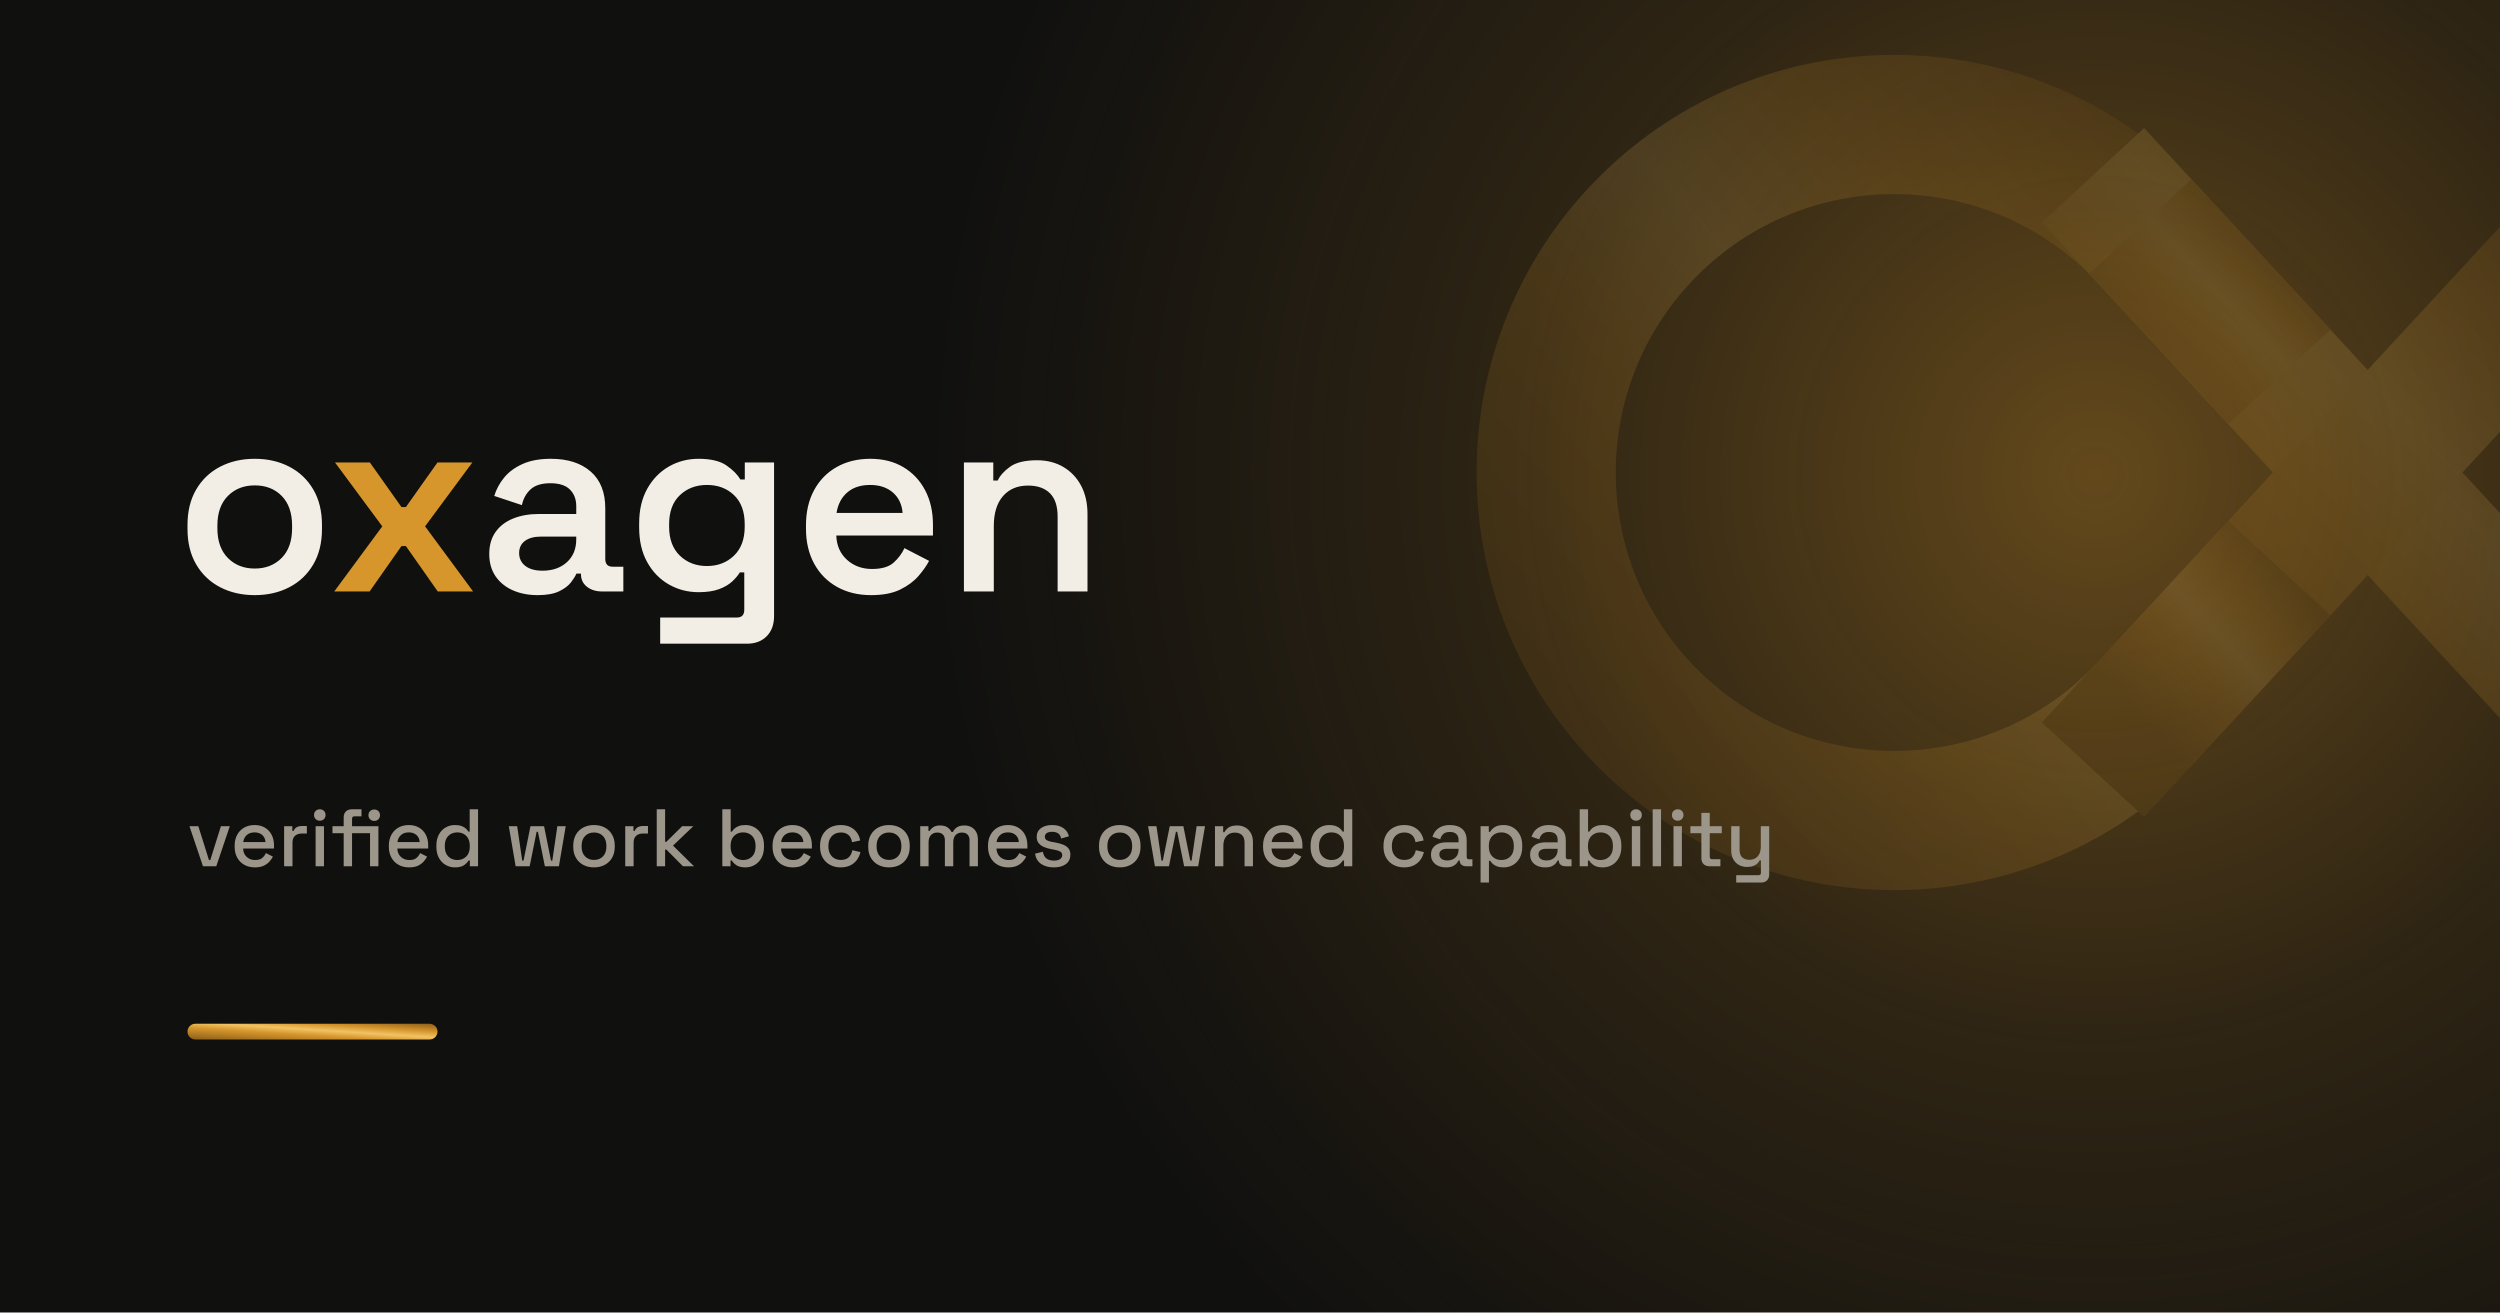
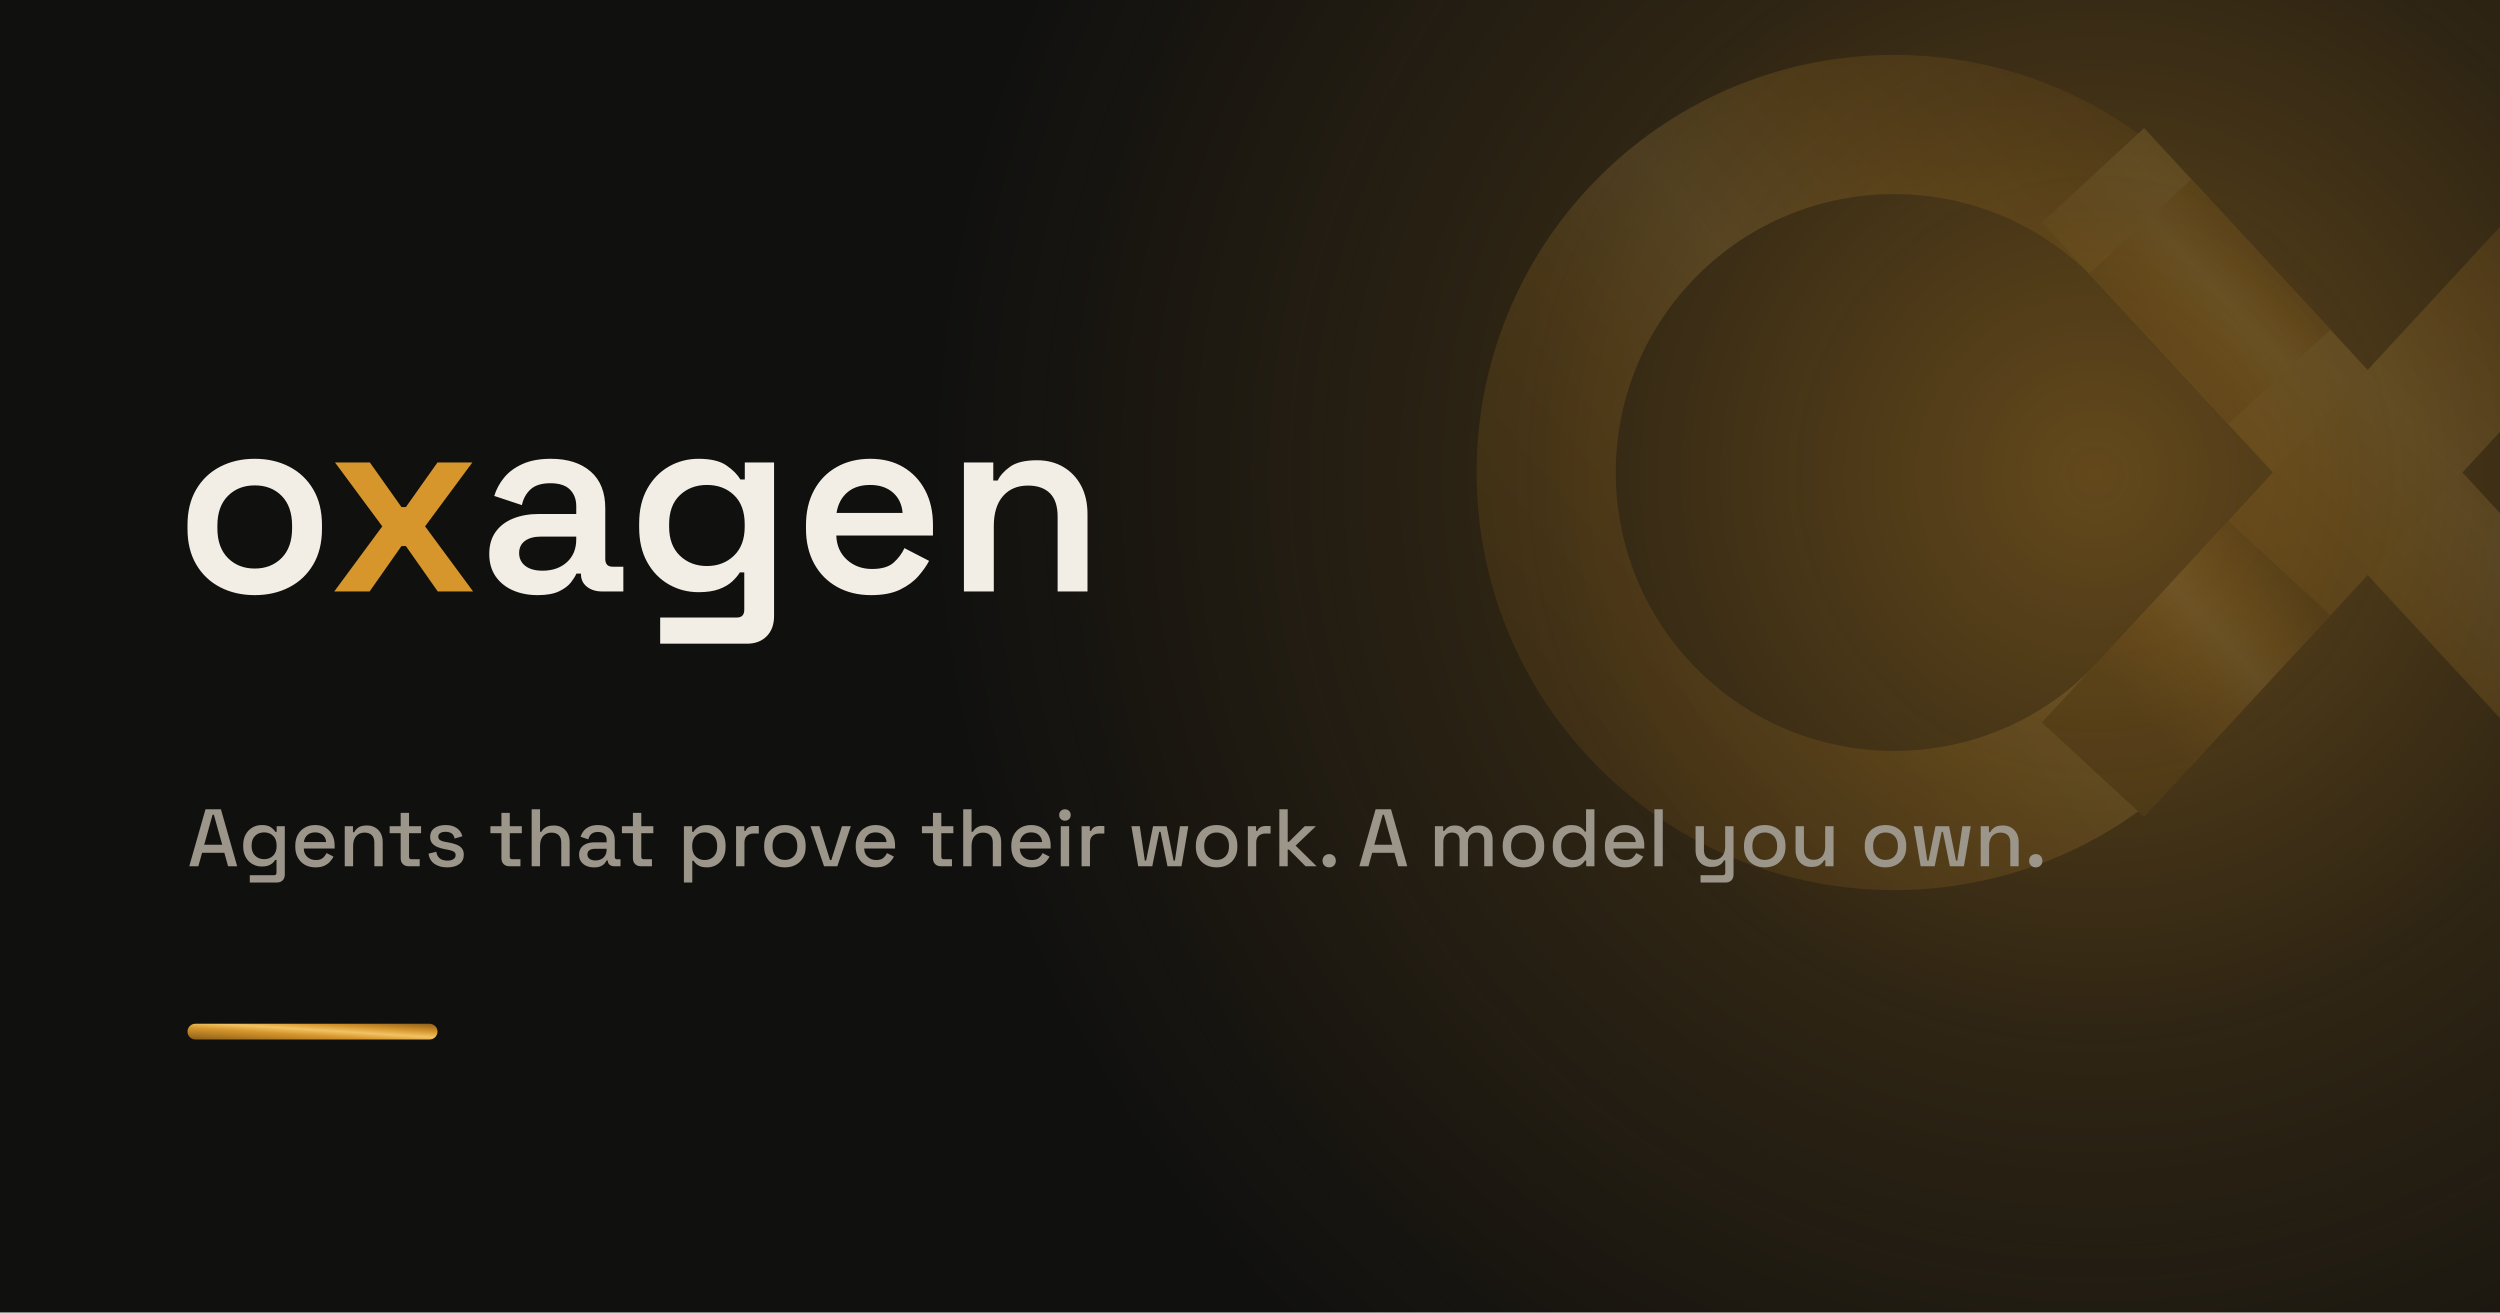
<svg xmlns="http://www.w3.org/2000/svg" width="1200" height="630" viewBox="0 0 1200 630">
  <defs>
    <radialGradient id="g-s57">
      <stop offset="0" stop-color="#D6962C" stop-opacity="0.42" />
      <stop offset="0.5" stop-color="#D6962C" stop-opacity="0.147" />
      <stop offset="1" stop-color="#D6962C" stop-opacity="0" />
    </radialGradient>
    <linearGradient id="sheen-s58" x1="0" y1="1" x2="1" y2="0">
      <stop offset="0" stop-color="#8B5E1A" />
      <stop offset="0.38" stop-color="#D6962C" />
      <stop offset="0.56" stop-color="#F1C364" />
      <stop offset="0.74" stop-color="#D6962C" />
      <stop offset="1" stop-color="#8B5E1A" />
    </linearGradient>
    <linearGradient id="sheen-s59" x1="0" y1="1" x2="1" y2="0">
      <stop offset="0" stop-color="#8B5E1A" />
      <stop offset="0.38" stop-color="#D6962C" />
      <stop offset="0.56" stop-color="#F1C364" />
      <stop offset="0.74" stop-color="#D6962C" />
      <stop offset="1" stop-color="#8B5E1A" />
    </linearGradient>
  </defs>
  <rect width="1200" height="630" fill="#10100F" />
  <circle cx="1008.0" cy="226.8" r="568.6" fill="url(#g-s57)" />
  <g opacity="0.16" transform="translate(1008.00,226.80) rotate(0) scale(5.56796) translate(-62.745,-48.000)">
    <g data-mark="continuous-ox">
      <path data-part="o" pathLength="1" d="M66.213 26.787 A30 30 0 1 0 66.213 69.213" fill="none" stroke="url(#sheen-s58)" stroke-width="12" stroke-linecap="round" />
      <path data-part="xa" pathLength="1" d="M66.213 26.787 L108 72" fill="none" stroke="url(#sheen-s58)" stroke-width="12" stroke-linecap="square" />
      <path data-part="xb" pathLength="1" d="M108 24 L66.213 69.213" fill="none" stroke="url(#sheen-s58)" stroke-width="12" stroke-linecap="square" />
      <path data-part="ga" pathLength="1" d="M66.213 26.787 L78.2 39.760" fill="none" stroke="url(#sheen-s58)" stroke-width="12" stroke-linecap="butt" />
      <path data-part="gb" pathLength="1" d="M66.213 69.213 L78.2 56.240" fill="none" stroke="url(#sheen-s58)" stroke-width="12" stroke-linecap="butt" />
    </g>
  </g>
  <g transform="translate(90.00,220.22) scale(0.95182)">
    <path d="M33.908 68.758Q24.166 68.758 16.479 64.774Q8.791 60.789 4.396 53.297Q0 45.803 0 35.386V33.372Q0 22.954 4.396 15.461Q8.791 7.969 16.479 3.984Q24.166 0 33.908 0Q43.651 0 51.338 3.984Q59.025 7.969 63.421 15.461Q67.817 22.954 67.817 33.372V35.386Q67.817 45.803 63.421 53.297Q59.025 60.789 51.338 64.774Q43.651 68.758 33.908 68.758ZM33.908 55.349Q42.19 55.349 47.469 50.02Q52.748 44.691 52.748 35.014V33.744Q52.748 24.067 47.523 18.738Q42.298 13.409 33.908 13.409Q25.65 13.409 20.359 18.738Q15.068 24.067 15.068 33.744V35.014Q15.068 44.691 20.359 50.02Q25.65 55.349 33.908 55.349Z M176.569 68.758Q169.637 68.758 164.119 66.345Q158.601 63.933 155.387 59.294Q152.173 54.654 152.173 48.009Q152.173 41.34 155.387 36.856Q158.601 32.371 164.27 30.102Q169.94 27.832 177.174 27.832H196.047V23.892Q196.047 18.732 192.874 15.527Q189.701 12.323 182.99 12.323Q176.411 12.323 173.049 15.384Q169.686 18.445 168.627 23.359L154.691 18.732Q156.27 13.613 159.748 9.397Q163.225 5.181 169.049 2.59Q174.874 0 183.208 0Q195.972 0 203.326 6.428Q210.681 12.856 210.681 24.939V50.471Q210.681 54.42 214.368 54.42H219.795V66.915H209.197Q204.464 66.915 201.442 64.533Q198.42 62.152 198.42 58.156V57.886H196.126Q195.392 59.697 193.399 62.298Q191.406 64.9 187.388 66.829Q183.369 68.758 176.569 68.758ZM179.05 56.435Q186.581 56.435 191.314 52.159Q196.047 47.884 196.047 40.603V39.24H178.175Q173.175 39.24 170.208 41.388Q167.241 43.536 167.241 47.551Q167.241 51.567 170.34 54.001Q173.439 56.435 179.05 56.435Z M227.767 34.642V32.628Q227.767 22.382 231.86 15.086Q235.953 7.791 242.768 3.895Q249.582 0 257.706 0Q266.935 0 271.762 3.333Q276.589 6.665 278.81 10.411H281.042V1.843H295.801V79.33Q295.801 85.699 292.104 89.472Q288.408 93.246 282.079 93.246H238.369V80.054H277.023Q280.779 80.054 280.779 76.104V57.278H278.547Q277.161 59.568 274.665 61.89Q272.168 64.213 268.057 65.741Q263.946 67.27 257.706 67.27Q249.582 67.27 242.756 63.375Q235.93 59.479 231.848 52.172Q227.767 44.865 227.767 34.642ZM261.938 54.078Q270.151 54.078 275.573 48.861Q280.996 43.644 280.996 34.27V33Q280.996 23.494 275.627 18.343Q270.259 13.192 261.938 13.192Q253.749 13.192 248.315 18.343Q242.881 23.494 242.881 33V34.27Q242.881 43.644 248.315 48.861Q253.749 54.078 261.938 54.078Z M344.764 68.758Q334.998 68.758 327.583 64.611Q320.167 60.464 316.031 52.905Q311.896 45.346 311.896 35.169V33.589Q311.896 23.389 315.977 15.842Q320.059 8.294 327.397 4.147Q334.735 0 344.385 0Q353.881 0 360.956 4.187Q368.031 8.373 371.981 15.851Q375.931 23.33 375.931 33.289V38.697H327.181Q327.468 46.333 332.587 50.95Q337.707 55.566 345.198 55.566Q352.522 55.566 356.101 52.353Q359.681 49.141 361.553 45.063L373.985 51.481Q372.119 55.066 368.63 59.104Q365.141 63.143 359.394 65.95Q353.648 68.758 344.764 68.758ZM327.313 27.289H360.622Q360.095 20.799 355.7 16.995Q351.304 13.192 344.277 13.192Q337.055 13.192 332.691 16.995Q328.327 20.799 327.313 27.289Z M391.548 66.915V1.843H406.353V10.977H408.585Q410.303 7.254 414.832 3.999Q419.361 0.744 428.435 0.744Q435.956 0.744 441.695 4.129Q447.434 7.514 450.651 13.59Q453.868 19.666 453.868 27.944V66.915H438.8V29.123Q438.8 21.197 434.891 17.349Q430.983 13.502 423.9 13.502Q415.872 13.502 411.244 18.824Q406.617 24.146 406.617 33.944V66.915Z" fill="#F2EEE5" />
    <path d="M73.998 66.915 98.226 34.07 74.376 1.843H91.963L107.9 24.35H110.131L126.068 1.843H143.654L119.805 34.07L144.033 66.915H126.206L110.131 44.007H107.9L91.824 66.915Z" fill="#D6962C" />
  </g>
-   <path d="M97.425 415.8 90.926 396.563H95.203L100.31 412.835H100.931L106.038 396.563H110.315L103.816 415.8Z M122.365 416.347Q119.461 416.347 117.268 415.116Q115.075 413.886 113.851 411.647Q112.627 409.408 112.627 406.416V405.947Q112.627 402.941 113.838 400.709Q115.049 398.477 117.216 397.246Q119.383 396.016 122.219 396.016Q125.002 396.016 127.09 397.231Q129.179 398.446 130.351 400.637Q131.523 402.828 131.523 405.769V407.299H116.698Q116.789 409.837 118.421 411.327Q120.053 412.816 122.467 412.816Q124.742 412.816 125.889 411.808Q127.037 410.8 127.64 409.474L130.993 411.173Q130.433 412.285 129.398 413.49Q128.363 414.695 126.671 415.521Q124.98 416.347 122.365 416.347ZM116.737 404.201H127.439Q127.283 402.029 125.866 400.788Q124.449 399.547 122.193 399.547Q119.9 399.547 118.483 400.788Q117.065 402.029 116.737 404.201Z M136.376 415.8V396.563H140.317V398.819H140.938Q141.409 397.606 142.432 397.045Q143.456 396.485 144.989 396.485H147.291V400.094H144.842Q142.872 400.094 141.633 401.165Q140.395 402.236 140.395 404.484V415.8Z M151.492 415.8V396.563H155.511V415.8ZM153.502 393.942Q152.338 393.942 151.536 393.178Q150.734 392.415 150.734 391.2Q150.734 389.972 151.536 389.215Q152.338 388.458 153.502 388.458Q154.705 388.458 155.487 389.215Q156.269 389.972 156.269 391.2Q156.269 392.415 155.487 393.178Q154.705 393.942 153.502 393.942Z M164.968 415.8V399.942H159.581V396.563H164.968V392.341Q164.968 390.554 166.009 389.506Q167.05 388.458 168.827 388.458H173.514V391.837H170.108Q168.987 391.837 168.987 393.009V396.563H177.619V399.942H168.987V415.8ZM177.619 415.8V396.563H181.639V415.8ZM179.629 394.044Q178.465 394.044 177.663 393.28Q176.862 392.516 176.862 391.302Q176.862 390.073 177.663 389.316Q178.465 388.56 179.629 388.56Q180.832 388.56 181.614 389.316Q182.396 390.073 182.396 391.302Q182.396 392.516 181.614 393.28Q180.832 394.044 179.629 394.044Z M196.384 416.347Q193.48 416.347 191.286 415.116Q189.093 413.886 187.87 411.647Q186.646 409.408 186.646 406.416V405.947Q186.646 402.941 187.857 400.709Q189.068 398.477 191.235 397.246Q193.402 396.016 196.237 396.016Q199.02 396.016 201.109 397.231Q203.198 398.446 204.37 400.637Q205.541 402.828 205.541 405.769V407.299H190.716Q190.808 409.837 192.44 411.327Q194.071 412.816 196.485 412.816Q198.761 412.816 199.908 411.808Q201.055 410.8 201.659 409.474L205.012 411.173Q204.452 412.285 203.417 413.49Q202.381 414.695 200.69 415.521Q198.999 416.347 196.384 416.347ZM190.755 404.201H201.458Q201.301 402.029 199.885 400.788Q198.468 399.547 196.212 399.547Q193.919 399.547 192.501 400.788Q191.083 402.029 190.755 404.201Z M218.343 416.347Q215.957 416.347 213.925 415.181Q211.893 414.015 210.675 411.795Q209.457 409.576 209.457 406.467V405.896Q209.457 402.787 210.668 400.568Q211.879 398.348 213.905 397.182Q215.931 396.016 218.343 396.016Q220.224 396.016 221.504 396.481Q222.784 396.946 223.588 397.66Q224.392 398.373 224.823 399.172H225.444V388.458H229.464V415.8H225.523V413.06H224.901Q224.183 414.318 222.673 415.332Q221.163 416.347 218.343 416.347ZM219.5 412.816Q222.107 412.816 223.801 411.139Q225.495 409.462 225.495 406.363V406Q225.495 402.9 223.814 401.224Q222.132 399.547 219.5 399.547Q216.906 399.547 215.205 401.224Q213.504 402.9 213.504 406V406.363Q213.504 409.462 215.205 411.139Q216.906 412.816 219.5 412.816Z M247.502 415.8 244.221 396.563H248.242L250.671 413.095H251.292L254.626 396.563H261.149L264.483 413.095H265.104L267.533 396.563H271.555L268.274 415.8H261.532L258.198 399.268H257.577L254.243 415.8Z M285.12 416.347Q282.23 416.347 279.973 415.155Q277.716 413.962 276.436 411.743Q275.156 409.523 275.156 406.467V405.896Q275.156 402.84 276.436 400.62Q277.716 398.401 279.973 397.208Q282.23 396.016 285.12 396.016Q288.011 396.016 290.267 397.208Q292.524 398.401 293.804 400.62Q295.085 402.84 295.085 405.896V406.467Q295.085 409.523 293.804 411.743Q292.524 413.962 290.267 415.155Q288.011 416.347 285.12 416.347ZM285.12 412.765Q287.769 412.765 289.417 411.068Q291.065 409.371 291.065 406.363V406Q291.065 402.992 289.43 401.295Q287.794 399.598 285.12 399.598Q282.486 399.598 280.831 401.295Q279.175 402.992 279.175 406V406.363Q279.175 409.371 280.831 411.068Q282.486 412.765 285.12 412.765Z M300.115 415.8V396.563H304.057V398.819H304.678Q305.148 397.606 306.172 397.045Q307.195 396.485 308.728 396.485H311.031V400.094H308.582Q306.611 400.094 305.373 401.165Q304.135 402.236 304.135 404.484V415.8Z M315.232 415.8V388.458H319.251V404.053H319.872L327.44 396.563H332.807L323.055 405.896L333.119 415.8H327.817L319.872 407.804H319.251V415.8Z M357.834 416.347Q355.04 416.347 353.517 415.332Q351.995 414.318 351.276 413.06H350.655V415.8H346.714V388.458H350.733V399.172H351.354Q351.811 398.373 352.602 397.66Q353.393 396.946 354.68 396.481Q355.967 396.016 357.834 396.016Q360.26 396.016 362.279 397.182Q364.299 398.348 365.51 400.568Q366.721 402.787 366.721 405.896V406.467Q366.721 409.576 365.503 411.795Q364.285 414.015 362.266 415.181Q360.246 416.347 357.834 416.347ZM356.678 412.816Q359.285 412.816 360.98 411.139Q362.674 409.462 362.674 406.363V406Q362.674 402.9 360.992 401.224Q359.311 399.547 356.678 399.547Q354.085 399.547 352.384 401.224Q350.683 402.9 350.683 406V406.363Q350.683 409.462 352.384 411.139Q354.085 412.816 356.678 412.816Z M380.552 416.347Q377.648 416.347 375.454 415.116Q373.261 413.886 372.038 411.647Q370.814 409.408 370.814 406.416V405.947Q370.814 402.941 372.025 400.709Q373.236 398.477 375.403 397.246Q377.569 396.016 380.405 396.016Q383.188 396.016 385.277 397.231Q387.366 398.446 388.538 400.637Q389.709 402.828 389.709 405.769V407.299H374.884Q374.976 409.837 376.608 411.327Q378.239 412.816 380.653 412.816Q382.928 412.816 384.076 411.808Q385.223 410.8 385.827 409.474L389.18 411.173Q388.62 412.285 387.584 413.49Q386.549 414.695 384.858 415.521Q383.167 416.347 380.552 416.347ZM374.923 404.201H385.626Q385.469 402.029 384.052 400.788Q382.636 399.547 380.38 399.547Q378.087 399.547 376.669 400.788Q375.251 402.029 374.923 404.201Z M403.513 416.347Q400.714 416.347 398.47 415.168Q396.226 413.99 394.926 411.763Q393.625 409.537 393.625 406.428V405.935Q393.625 402.813 394.926 400.593Q396.226 398.373 398.47 397.195Q400.714 396.016 403.513 396.016Q406.273 396.016 408.231 397.013Q410.188 398.01 411.364 399.696Q412.54 401.381 412.889 403.42L408.985 404.244Q408.815 402.949 408.187 401.896Q407.558 400.842 406.418 400.22Q405.279 399.598 403.589 399.598Q401.9 399.598 400.551 400.352Q399.203 401.106 398.424 402.539Q397.644 403.973 397.644 406V406.363Q397.644 408.39 398.424 409.824Q399.203 411.257 400.551 412.011Q401.9 412.765 403.589 412.765Q406.13 412.765 407.453 411.449Q408.776 410.132 409.116 408.093L413.02 408.994Q412.567 410.982 411.378 412.667Q410.188 414.353 408.231 415.35Q406.273 416.347 403.513 416.347Z M426.713 416.347Q423.822 416.347 421.566 415.155Q419.309 413.962 418.029 411.743Q416.749 409.523 416.749 406.467V405.896Q416.749 402.84 418.029 400.62Q419.309 398.401 421.566 397.208Q423.822 396.016 426.713 396.016Q429.603 396.016 431.86 397.208Q434.117 398.401 435.397 400.62Q436.677 402.84 436.677 405.896V406.467Q436.677 409.523 435.397 411.743Q434.117 413.962 431.86 415.155Q429.603 416.347 426.713 416.347ZM426.713 412.765Q429.361 412.765 431.009 411.068Q432.658 409.371 432.658 406.363V406Q432.658 402.992 431.022 401.295Q429.386 399.598 426.713 399.598Q424.078 399.598 422.423 401.295Q420.768 402.992 420.768 406V406.363Q420.768 409.371 422.423 411.068Q424.078 412.765 426.713 412.765Z M441.708 415.8V396.563H445.649V398.809H446.27Q446.805 397.805 448.018 397.014Q449.231 396.223 451.309 396.223Q453.461 396.223 454.773 397.113Q456.084 398.002 456.734 399.36H457.355Q458.019 398.028 459.299 397.125Q460.578 396.223 462.914 396.223Q464.765 396.223 466.223 396.998Q467.681 397.774 468.539 399.276Q469.398 400.778 469.398 402.971V415.8H465.378V403.281Q465.378 401.529 464.414 400.578Q463.451 399.627 461.707 399.627Q459.822 399.627 458.692 400.838Q457.562 402.049 457.562 404.328V415.8H453.543V403.281Q453.543 401.529 452.579 400.578Q451.616 399.627 449.871 399.627Q447.987 399.627 446.857 400.838Q445.727 402.049 445.727 404.328V415.8Z M483.983 416.347Q481.078 416.347 478.885 415.116Q476.692 413.886 475.468 411.647Q474.245 409.408 474.245 406.416V405.947Q474.245 402.941 475.456 400.709Q476.667 398.477 478.833 397.246Q481 396.016 483.836 396.016Q486.619 396.016 488.708 397.231Q490.797 398.446 491.968 400.637Q493.14 402.828 493.14 405.769V407.299H478.315Q478.407 409.837 480.039 411.327Q481.67 412.816 484.084 412.816Q486.359 412.816 487.507 411.808Q488.654 410.8 489.258 409.474L492.611 411.173Q492.05 412.285 491.015 413.49Q489.98 414.695 488.289 415.521Q486.598 416.347 483.983 416.347ZM478.354 404.201H489.056Q488.9 402.029 487.483 400.788Q486.066 399.547 483.811 399.547Q481.518 399.547 480.1 400.788Q478.682 402.029 478.354 404.201Z M505.862 416.347Q502.196 416.347 499.768 414.706Q497.339 413.066 496.818 409.759L500.569 408.847Q500.857 410.46 501.61 411.385Q502.364 412.31 503.472 412.703Q504.579 413.097 505.862 413.097Q507.799 413.097 508.832 412.369Q509.864 411.64 509.864 410.468Q509.864 409.283 508.884 408.733Q507.905 408.183 506.009 407.843L504.669 407.607Q502.72 407.244 501.122 406.574Q499.525 405.904 498.571 404.734Q497.616 403.564 497.616 401.746Q497.616 399.006 499.664 397.511Q501.712 396.016 505.067 396.016Q508.309 396.016 510.396 397.468Q512.483 398.92 513.092 401.414L509.356 402.492Q509.016 400.735 507.881 400Q506.747 399.266 505.067 399.266Q503.401 399.266 502.468 399.87Q501.534 400.475 501.534 401.594Q501.534 402.75 502.452 403.295Q503.37 403.84 504.944 404.115L506.284 404.351Q508.389 404.715 510.091 405.346Q511.793 405.976 512.787 407.134Q513.781 408.291 513.781 410.24Q513.781 413.163 511.636 414.755Q509.491 416.347 505.862 416.347Z M537.487 416.347Q534.597 416.347 532.34 415.155Q530.083 413.962 528.803 411.743Q527.523 409.523 527.523 406.467V405.896Q527.523 402.84 528.803 400.62Q530.083 398.401 532.34 397.208Q534.597 396.016 537.487 396.016Q540.377 396.016 542.634 397.208Q544.891 398.401 546.171 400.62Q547.451 402.84 547.451 405.896V406.467Q547.451 409.523 546.171 411.743Q544.891 413.962 542.634 415.155Q540.377 416.347 537.487 416.347ZM537.487 412.765Q540.135 412.765 541.784 411.068Q543.432 409.371 543.432 406.363V406Q543.432 402.992 541.796 401.295Q540.161 399.598 537.487 399.598Q534.852 399.598 533.197 401.295Q531.542 402.992 531.542 406V406.363Q531.542 409.371 533.197 411.068Q534.852 412.765 537.487 412.765Z M554.357 415.8 551.076 396.563H555.097L557.527 413.095H558.148L561.481 396.563H568.005L571.338 413.095H571.959L574.389 396.563H578.41L575.129 415.8H568.387L565.054 399.268H564.433L561.099 415.8Z M583.183 415.8V396.563H587.124V399.444H587.746Q588.296 398.25 589.695 397.237Q591.093 396.223 593.86 396.223Q596.057 396.223 597.763 397.197Q599.469 398.17 600.441 399.959Q601.413 401.748 601.413 404.238V415.8H597.393V404.547Q597.393 402.031 596.148 400.842Q594.903 399.653 592.692 399.653Q590.195 399.653 588.699 401.307Q587.203 402.961 587.203 406.08V415.8Z M616.005 416.347Q613.101 416.347 610.908 415.116Q608.715 413.886 607.491 411.647Q606.268 409.408 606.268 406.416V405.947Q606.268 402.941 607.479 400.709Q608.689 398.477 610.856 397.246Q613.023 396.016 615.859 396.016Q618.642 396.016 620.731 397.231Q622.819 398.446 623.991 400.637Q625.163 402.828 625.163 405.769V407.299H610.338Q610.43 409.837 612.061 411.327Q613.693 412.816 616.107 412.816Q618.382 412.816 619.53 411.808Q620.677 410.8 621.28 409.474L624.634 411.173Q624.073 412.285 623.038 413.49Q622.003 414.695 620.312 415.521Q618.62 416.347 616.005 416.347ZM610.377 404.201H621.079Q620.923 402.029 619.506 400.788Q618.089 399.547 615.834 399.547Q613.541 399.547 612.123 400.788Q610.705 402.029 610.377 404.201Z M637.965 416.347Q635.578 416.347 633.546 415.181Q631.514 414.015 630.296 411.795Q629.079 409.576 629.079 406.467V405.896Q629.079 402.787 630.29 400.568Q631.5 398.348 633.527 397.182Q635.553 396.016 637.965 396.016Q639.846 396.016 641.126 396.481Q642.406 396.946 643.21 397.66Q644.013 398.373 644.445 399.172H645.066V388.458H649.085V415.8H645.144V413.06H644.523Q643.804 414.318 642.295 415.332Q640.785 416.347 637.965 416.347ZM639.121 412.816Q641.728 412.816 643.423 411.139Q645.117 409.462 645.117 406.363V406Q645.117 402.9 643.435 401.224Q641.754 399.547 639.121 399.547Q636.528 399.547 634.826 401.224Q633.125 402.9 633.125 406V406.363Q633.125 409.462 634.826 411.139Q636.528 412.816 639.121 412.816Z M673.965 416.347Q671.166 416.347 668.922 415.168Q666.678 413.99 665.377 411.763Q664.077 409.537 664.077 406.428V405.935Q664.077 402.813 665.377 400.593Q666.678 398.373 668.922 397.195Q671.166 396.016 673.965 396.016Q676.724 396.016 678.682 397.013Q680.64 398.01 681.816 399.696Q682.991 401.381 683.341 403.42L679.437 404.244Q679.267 402.949 678.638 401.896Q678.009 400.842 676.87 400.22Q675.73 399.598 674.041 399.598Q672.351 399.598 671.003 400.352Q669.654 401.106 668.875 402.539Q668.096 403.973 668.096 406V406.363Q668.096 408.39 668.875 409.824Q669.654 411.257 671.003 412.011Q672.351 412.765 674.041 412.765Q676.582 412.765 677.905 411.449Q679.228 410.132 679.568 408.093L683.472 408.994Q683.019 410.982 681.829 412.667Q680.64 414.353 678.682 415.35Q676.724 416.347 673.965 416.347Z M694.084 416.347Q692.042 416.347 690.408 415.638Q688.774 414.929 687.824 413.563Q686.874 412.197 686.874 410.246Q686.874 408.281 687.824 406.968Q688.774 405.654 690.439 404.991Q692.104 404.328 694.209 404.328H700.096V403.084Q700.096 401.389 699.072 400.366Q698.049 399.344 695.942 399.344Q693.873 399.344 692.777 400.321Q691.68 401.297 691.325 402.885L687.587 401.662Q688.055 400.11 689.084 398.838Q690.112 397.567 691.83 396.791Q693.547 396.016 695.992 396.016Q699.738 396.016 701.876 397.916Q704.013 399.817 704.013 403.354V411.277Q704.013 412.449 705.107 412.449H706.765V415.8H703.758Q702.394 415.8 701.539 415.09Q700.684 414.38 700.684 413.181V413.06H700.064Q699.785 413.665 699.149 414.448Q698.514 415.23 697.301 415.788Q696.088 416.347 694.084 416.347ZM694.698 413.019Q697.096 413.019 698.596 411.634Q700.096 410.25 700.096 407.843V407.426H694.452Q692.852 407.426 691.873 408.114Q690.893 408.802 690.893 410.13Q690.893 411.458 691.912 412.239Q692.93 413.019 694.698 413.019Z M710.675 423.612V396.563H714.616V399.303H715.237Q715.956 398.02 717.478 397.018Q719.001 396.016 721.796 396.016Q724.207 396.016 726.227 397.182Q728.246 398.348 729.464 400.561Q730.682 402.773 730.682 405.896V406.467Q730.682 409.576 729.471 411.795Q728.26 414.015 726.241 415.181Q724.221 416.347 721.796 416.347Q719.928 416.347 718.641 415.882Q717.354 415.417 716.563 414.684Q715.772 413.951 715.315 413.191H714.694V423.612ZM720.639 412.816Q723.272 412.816 724.953 411.139Q726.635 409.462 726.635 406.363V406Q726.635 402.9 724.941 401.224Q723.247 399.547 720.639 399.547Q718.046 399.547 716.345 401.224Q714.644 402.9 714.644 406V406.363Q714.644 409.462 716.345 411.139Q718.046 412.816 720.639 412.816Z M741.659 416.347Q739.617 416.347 737.983 415.638Q736.349 414.929 735.399 413.563Q734.449 412.197 734.449 410.246Q734.449 408.281 735.399 406.968Q736.349 405.654 738.014 404.991Q739.679 404.328 741.784 404.328H747.671V403.084Q747.671 401.389 746.647 400.366Q745.624 399.344 743.517 399.344Q741.449 399.344 740.352 400.321Q739.255 401.297 738.9 402.885L735.162 401.662Q735.631 400.11 736.659 398.838Q737.687 397.567 739.405 396.791Q741.122 396.016 743.568 396.016Q747.313 396.016 749.451 397.916Q751.589 399.817 751.589 403.354V411.277Q751.589 412.449 752.682 412.449H754.34V415.8H751.333Q749.969 415.8 749.114 415.09Q748.259 414.38 748.259 413.181V413.06H747.64Q747.36 413.665 746.725 414.448Q746.089 415.23 744.876 415.788Q743.663 416.347 741.659 416.347ZM742.273 413.019Q744.671 413.019 746.171 411.634Q747.671 410.25 747.671 407.843V407.426H742.027Q740.427 407.426 739.448 408.114Q738.468 408.802 738.468 410.13Q738.468 411.458 739.487 412.239Q740.505 413.019 742.273 413.019Z M769.371 416.347Q766.576 416.347 765.054 415.332Q763.531 414.318 762.812 413.06H762.191V415.8H758.25V388.458H762.27V399.172H762.891Q763.348 398.373 764.139 397.66Q764.929 396.946 766.217 396.481Q767.504 396.016 769.371 396.016Q771.796 396.016 773.816 397.182Q775.835 398.348 777.046 400.568Q778.257 402.787 778.257 405.896V406.467Q778.257 409.576 777.039 411.795Q775.821 414.015 773.802 415.181Q771.783 416.347 769.371 416.347ZM768.214 412.816Q770.822 412.816 772.516 411.139Q774.21 409.462 774.21 406.363V406Q774.21 402.9 772.529 401.224Q770.847 399.547 768.214 399.547Q765.621 399.547 763.92 401.224Q762.219 402.9 762.219 406V406.363Q762.219 409.462 763.92 411.139Q765.621 412.816 768.214 412.816Z M783.288 415.8V396.563H787.307V415.8ZM785.297 393.942Q784.133 393.942 783.332 393.178Q782.53 392.415 782.53 391.2Q782.53 389.972 783.332 389.215Q784.133 388.458 785.297 388.458Q786.5 388.458 787.283 389.215Q788.065 389.972 788.065 391.2Q788.065 392.415 787.283 393.178Q786.5 393.942 785.297 393.942Z M793.287 415.8V388.458H797.306V415.8Z M803.286 415.8V396.563H807.306V415.8ZM805.296 393.942Q804.132 393.942 803.33 393.178Q802.529 392.415 802.529 391.2Q802.529 389.972 803.33 389.215Q804.132 388.458 805.296 388.458Q806.499 388.458 807.281 389.215Q808.063 389.972 808.063 391.2Q808.063 392.415 807.281 393.178Q806.499 393.942 805.296 393.942Z M820.516 415.8Q818.739 415.8 817.698 414.752Q816.657 413.704 816.657 411.917V399.942H811.376V396.563H816.657V390.165H820.676V396.563H826.453V399.942H820.676V411.249Q820.676 412.421 821.797 412.421H825.793V415.8Z M833.38 423.612V420.081H844.118Q845.239 420.081 845.239 418.909V413.001H844.618Q844.251 413.761 843.525 414.487Q842.799 415.212 841.592 415.676Q840.384 416.14 838.53 416.14Q836.347 416.14 834.634 415.166Q832.921 414.193 831.95 412.398Q830.978 410.603 830.978 408.138V396.563H834.997V407.83Q834.997 410.332 836.242 411.521Q837.487 412.71 839.698 412.71Q842.196 412.71 843.692 411.063Q845.188 409.416 845.188 406.297V396.563H849.207V419.729Q849.207 421.516 848.179 422.564Q847.151 423.612 845.348 423.612Z" fill="#9B958A" />
+   <path d="M90.84 415.8 98.642 388.458H106.04L113.842 415.8H109.473L107.688 409.347H96.994L95.209 415.8ZM98.027 405.457H106.655L102.652 391.085H102.03Z M116.729 406.26V405.689Q116.729 402.656 117.946 400.495Q119.164 398.334 121.196 397.175Q123.228 396.016 125.666 396.016Q128.486 396.016 129.983 397.056Q131.48 398.096 132.173 399.303H132.794V396.563H136.708V419.729Q136.708 421.516 135.687 422.564Q134.665 423.612 132.862 423.612H119.895V420.081H131.581Q132.716 420.081 132.716 418.909V412.777H132.095Q131.663 413.511 130.885 414.244Q130.107 414.978 128.839 415.455Q127.572 415.933 125.666 415.933Q123.228 415.933 121.189 414.774Q119.15 413.615 117.94 411.447Q116.729 409.279 116.729 406.26ZM126.771 412.402Q129.378 412.402 131.073 410.751Q132.767 409.101 132.767 406.156V405.793Q132.767 402.809 131.085 401.178Q129.404 399.547 126.771 399.547Q124.178 399.547 122.476 401.178Q120.775 402.809 120.775 405.793V406.156Q120.775 409.101 122.476 410.751Q124.178 412.402 126.771 412.402Z M151.465 416.347Q148.561 416.347 146.367 415.116Q144.174 413.886 142.951 411.647Q141.727 409.408 141.727 406.416V405.947Q141.727 402.941 142.938 400.709Q144.149 398.477 146.316 397.246Q148.483 396.016 151.318 396.016Q154.101 396.016 156.19 397.231Q158.279 398.446 159.451 400.637Q160.622 402.828 160.622 405.769V407.299H145.797Q145.889 409.837 147.521 411.327Q149.152 412.816 151.566 412.816Q153.842 412.816 154.989 411.808Q156.136 410.8 156.74 409.474L160.093 411.173Q159.533 412.285 158.498 413.49Q157.462 414.695 155.771 415.521Q154.08 416.347 151.465 416.347ZM145.836 404.201H156.539Q156.382 402.029 154.966 400.788Q153.549 399.547 151.293 399.547Q149 399.547 147.582 400.788Q146.164 402.029 145.836 404.201Z M165.476 415.8V396.563H169.417V399.444H170.038Q170.589 398.25 171.987 397.237Q173.385 396.223 176.153 396.223Q178.35 396.223 180.056 397.197Q181.762 398.17 182.733 399.959Q183.705 401.748 183.705 404.238V415.8H179.686V404.547Q179.686 402.031 178.441 400.842Q177.196 399.653 174.985 399.653Q172.487 399.653 170.991 401.307Q169.495 402.961 169.495 406.08V415.8Z M196.181 415.8Q194.403 415.8 193.363 414.752Q192.322 413.704 192.322 411.917V399.942H187.041V396.563H192.322V390.165H196.341V396.563H202.118V399.942H196.341V411.249Q196.341 412.421 197.462 412.421H201.458V415.8Z M214.709 416.347Q211.043 416.347 208.614 414.706Q206.186 413.066 205.664 409.759L209.416 408.847Q209.703 410.46 210.457 411.385Q211.211 412.31 212.318 412.703Q213.426 413.097 214.709 413.097Q216.646 413.097 217.678 412.369Q218.71 411.64 218.71 410.468Q218.71 409.283 217.731 408.733Q216.752 408.183 214.855 407.843L213.516 407.607Q211.566 407.244 209.969 406.574Q208.371 405.904 207.417 404.734Q206.463 403.564 206.463 401.746Q206.463 399.006 208.511 397.511Q210.559 396.016 213.914 396.016Q217.156 396.016 219.243 397.468Q221.329 398.92 221.939 401.414L218.203 402.492Q217.863 400.735 216.728 400Q215.594 399.266 213.914 399.266Q212.248 399.266 211.315 399.87Q210.381 400.475 210.381 401.594Q210.381 402.75 211.299 403.295Q212.217 403.84 213.791 404.115L215.131 404.351Q217.236 404.715 218.938 405.346Q220.64 405.976 221.634 407.134Q222.628 408.291 222.628 410.24Q222.628 413.163 220.483 414.755Q218.337 416.347 214.709 416.347Z M244.537 415.8Q242.76 415.8 241.719 414.752Q240.678 413.704 240.678 411.917V399.942H235.397V396.563H240.678V390.165H244.697V396.563H250.474V399.942H244.697V411.249Q244.697 412.421 245.818 412.421H249.814V415.8Z M255.196 415.8V388.458H259.216V399.274H259.837Q260.204 398.539 260.93 397.839Q261.655 397.139 262.85 396.688Q264.046 396.237 265.874 396.237Q268.071 396.237 269.777 397.21Q271.483 398.184 272.454 399.966Q273.426 401.748 273.426 404.238V415.8H269.406V404.547Q269.406 402.031 268.161 400.849Q266.916 399.666 264.706 399.666Q262.208 399.666 260.712 401.314Q259.216 402.961 259.216 406.08V415.8Z M285.165 416.347Q283.122 416.347 281.489 415.638Q279.855 414.929 278.905 413.563Q277.955 412.197 277.955 410.246Q277.955 408.281 278.905 406.968Q279.855 405.654 281.52 404.991Q283.185 404.328 285.29 404.328H291.177V403.084Q291.177 401.389 290.153 400.366Q289.13 399.344 287.023 399.344Q284.954 399.344 283.858 400.321Q282.761 401.297 282.406 402.885L278.668 401.662Q279.136 400.11 280.165 398.838Q281.193 397.567 282.91 396.791Q284.628 396.016 287.073 396.016Q290.819 396.016 292.957 397.916Q295.094 399.817 295.094 403.354V411.277Q295.094 412.449 296.188 412.449H297.846V415.8H294.838Q293.475 415.8 292.62 415.09Q291.764 414.38 291.764 413.181V413.06H291.145Q290.866 413.665 290.23 414.448Q289.595 415.23 288.382 415.788Q287.169 416.347 285.165 416.347ZM285.778 413.019Q288.177 413.019 289.677 411.634Q291.177 410.25 291.177 407.843V407.426H285.532Q283.933 407.426 282.954 408.114Q281.974 408.802 281.974 410.13Q281.974 411.458 282.993 412.239Q284.011 413.019 285.778 413.019Z M307.658 415.8Q305.881 415.8 304.84 414.752Q303.799 413.704 303.799 411.917V399.942H298.518V396.563H303.799V390.165H307.818V396.563H313.595V399.942H307.818V411.249Q307.818 412.421 308.939 412.421H312.935V415.8Z M328.278 423.612V396.563H332.219V399.303H332.84Q333.559 398.02 335.081 397.018Q336.603 396.016 339.398 396.016Q341.81 396.016 343.829 397.182Q345.849 398.348 347.067 400.561Q348.284 402.773 348.284 405.896V406.467Q348.284 409.576 347.073 411.795Q345.863 414.015 343.843 415.181Q341.824 416.347 339.398 416.347Q337.531 416.347 336.244 415.882Q334.957 415.417 334.166 414.684Q333.375 413.951 332.918 413.191H332.297V423.612ZM338.242 412.816Q340.875 412.816 342.556 411.139Q344.238 409.462 344.238 406.363V406Q344.238 402.9 342.543 401.224Q340.849 399.547 338.242 399.547Q335.648 399.547 333.947 401.224Q332.246 402.9 332.246 406V406.363Q332.246 409.462 333.947 411.139Q335.648 412.816 338.242 412.816Z M353.315 415.8V396.563H357.256V398.819H357.877Q358.348 397.606 359.371 397.045Q360.395 396.485 361.928 396.485H364.231V400.094H361.781Q359.811 400.094 358.573 401.165Q357.334 402.236 357.334 404.484V415.8Z M376.755 416.347Q373.865 416.347 371.608 415.155Q369.351 413.962 368.071 411.743Q366.791 409.523 366.791 406.467V405.896Q366.791 402.84 368.071 400.62Q369.351 398.401 371.608 397.208Q373.865 396.016 376.755 396.016Q379.646 396.016 381.902 397.208Q384.159 398.401 385.439 400.62Q386.719 402.84 386.719 405.896V406.467Q386.719 409.523 385.439 411.743Q384.159 413.962 381.902 415.155Q379.646 416.347 376.755 416.347ZM376.755 412.765Q379.403 412.765 381.052 411.068Q382.7 409.371 382.7 406.363V406Q382.7 402.992 381.064 401.295Q379.429 399.598 376.755 399.598Q374.121 399.598 372.465 401.295Q370.81 402.992 370.81 406V406.363Q370.81 409.371 372.465 411.068Q374.121 412.765 376.755 412.765Z M395.531 415.8 389.032 396.563H393.309L398.416 412.835H399.037L404.144 396.563H408.421L401.921 415.8Z M420.471 416.347Q417.567 416.347 415.374 415.116Q413.18 413.886 411.957 411.647Q410.733 409.408 410.733 406.416V405.947Q410.733 402.941 411.944 400.709Q413.155 398.477 415.322 397.246Q417.489 396.016 420.325 396.016Q423.108 396.016 425.196 397.231Q427.285 398.446 428.457 400.637Q429.629 402.828 429.629 405.769V407.299H414.803Q414.895 409.837 416.527 411.327Q418.159 412.816 420.573 412.816Q422.848 412.816 423.995 411.808Q425.143 410.8 425.746 409.474L429.099 411.173Q428.539 412.285 427.504 413.49Q426.469 414.695 424.777 415.521Q423.086 416.347 420.471 416.347ZM414.843 404.201H425.545Q425.389 402.029 423.972 400.788Q422.555 399.547 420.299 399.547Q418.006 399.547 416.588 400.788Q415.171 402.029 414.843 404.201Z M451.672 415.8Q449.895 415.8 448.854 414.752Q447.813 413.704 447.813 411.917V399.942H442.532V396.563H447.813V390.165H451.832V396.563H457.609V399.942H451.832V411.249Q451.832 412.421 452.953 412.421H456.949V415.8Z M462.332 415.8V388.458H466.351V399.274H466.972Q467.339 398.539 468.065 397.839Q468.79 397.139 469.985 396.688Q471.181 396.237 473.009 396.237Q475.206 396.237 476.912 397.21Q478.618 398.184 479.589 399.966Q480.561 401.748 480.561 404.238V415.8H476.542V404.547Q476.542 402.031 475.297 400.849Q474.052 399.666 471.841 399.666Q469.343 399.666 467.847 401.314Q466.351 402.961 466.351 406.08V415.8Z M495.154 416.347Q492.25 416.347 490.056 415.116Q487.863 413.886 486.64 411.647Q485.416 409.408 485.416 406.416V405.947Q485.416 402.941 486.627 400.709Q487.838 398.477 490.005 397.246Q492.172 396.016 495.007 396.016Q497.79 396.016 499.879 397.231Q501.968 398.446 503.14 400.637Q504.311 402.828 504.311 405.769V407.299H489.486Q489.578 409.837 491.21 411.327Q492.841 412.816 495.255 412.816Q497.531 412.816 498.678 411.808Q499.825 410.8 500.429 409.474L503.782 411.173Q503.222 412.285 502.187 413.49Q501.151 414.695 499.46 415.521Q497.769 416.347 495.154 416.347ZM489.525 404.201H500.228Q500.071 402.029 498.654 400.788Q497.238 399.547 494.982 399.547Q492.689 399.547 491.271 400.788Q489.853 402.029 489.525 404.201Z M509.165 415.8V396.563H513.184V415.8ZM511.174 393.942Q510.01 393.942 509.209 393.178Q508.407 392.415 508.407 391.2Q508.407 389.972 509.209 389.215Q510.01 388.458 511.174 388.458Q512.377 388.458 513.159 389.215Q513.942 389.972 513.942 391.2Q513.942 392.415 513.159 393.178Q512.377 393.942 511.174 393.942Z M519.164 415.8V396.563H523.105V398.819H523.726Q524.197 397.606 525.22 397.045Q526.244 396.485 527.777 396.485H530.079V400.094H527.63Q525.66 400.094 524.421 401.165Q523.183 402.236 523.183 404.484V415.8Z M546.35 415.8 543.069 396.563H547.09L549.519 413.095H550.14L553.474 396.563H559.997L563.331 413.095H563.952L566.382 396.563H570.403L567.122 415.8H560.38L557.046 399.268H556.425L553.091 415.8Z M583.968 416.347Q581.078 416.347 578.821 415.155Q576.565 413.962 575.284 411.743Q574.004 409.523 574.004 406.467V405.896Q574.004 402.84 575.284 400.62Q576.565 398.401 578.821 397.208Q581.078 396.016 583.968 396.016Q586.859 396.016 589.116 397.208Q591.372 398.401 592.652 400.62Q593.933 402.84 593.933 405.896V406.467Q593.933 409.523 592.652 411.743Q591.372 413.962 589.116 415.155Q586.859 416.347 583.968 416.347ZM583.968 412.765Q586.617 412.765 588.265 411.068Q589.913 409.371 589.913 406.363V406Q589.913 402.992 588.278 401.295Q586.642 399.598 583.968 399.598Q581.334 399.598 579.679 401.295Q578.023 402.992 578.023 406V406.363Q578.023 409.371 579.679 411.068Q581.334 412.765 583.968 412.765Z M598.964 415.8V396.563H602.905V398.819H603.526Q603.996 397.606 605.02 397.045Q606.043 396.485 607.576 396.485H609.879V400.094H607.43Q605.459 400.094 604.221 401.165Q602.983 402.236 602.983 404.484V415.8Z M614.08 415.8V388.458H618.099V404.053H618.72L626.288 396.563H631.655L621.904 405.896L631.967 415.8H626.665L618.72 407.804H618.099V415.8Z M638.017 416.347Q636.647 416.347 635.73 415.449Q634.813 414.552 634.813 413.15Q634.813 411.747 635.73 410.856Q636.647 409.964 638.017 409.964Q639.387 409.964 640.291 410.862Q641.195 411.759 641.195 413.161Q641.195 414.564 640.291 415.455Q639.387 416.347 638.017 416.347Z M652.484 415.8 660.286 388.458H667.684L675.486 415.8H671.117L669.332 409.347H658.637L656.852 415.8ZM659.671 405.457H668.299L664.295 391.085H663.674Z M688.762 415.8V396.563H692.704V398.809H693.325Q693.86 397.805 695.073 397.014Q696.285 396.223 698.363 396.223Q700.516 396.223 701.827 397.113Q703.139 398.002 703.789 399.36H704.41Q705.074 398.028 706.353 397.125Q707.632 396.223 709.968 396.223Q711.82 396.223 713.277 396.998Q714.735 397.774 715.594 399.276Q716.452 400.778 716.452 402.971V415.8H712.433V403.281Q712.433 401.529 711.469 400.578Q710.505 399.627 708.761 399.627Q706.877 399.627 705.747 400.838Q704.617 402.049 704.617 404.328V415.8H700.598V403.281Q700.598 401.529 699.634 400.578Q698.67 399.627 696.926 399.627Q695.041 399.627 693.912 400.838Q692.782 402.049 692.782 404.328V415.8Z M731.264 416.347Q728.373 416.347 726.117 415.155Q723.86 413.962 722.58 411.743Q721.299 409.523 721.299 406.467V405.896Q721.299 402.84 722.58 400.62Q723.86 398.401 726.117 397.208Q728.373 396.016 731.264 396.016Q734.154 396.016 736.411 397.208Q738.667 398.401 739.948 400.62Q741.228 402.84 741.228 405.896V406.467Q741.228 409.523 739.948 411.743Q738.667 413.962 736.411 415.155Q734.154 416.347 731.264 416.347ZM731.264 412.765Q733.912 412.765 735.56 411.068Q737.209 409.371 737.209 406.363V406Q737.209 402.992 735.573 401.295Q733.937 399.598 731.264 399.598Q728.629 399.598 726.974 401.295Q725.319 402.992 725.319 406V406.363Q725.319 409.371 726.974 411.068Q728.629 412.765 731.264 412.765Z M754.207 416.347Q751.821 416.347 749.789 415.181Q747.757 414.015 746.539 411.795Q745.321 409.576 745.321 406.467V405.896Q745.321 402.787 746.532 400.568Q747.743 398.348 749.769 397.182Q751.796 396.016 754.207 396.016Q756.088 396.016 757.368 396.481Q758.649 396.946 759.452 397.66Q760.256 398.373 760.687 399.172H761.309V388.458H765.328V415.8H761.387V413.06H760.766Q760.047 414.318 758.537 415.332Q757.028 416.347 754.207 416.347ZM755.364 412.816Q757.971 412.816 759.665 411.139Q761.359 409.462 761.359 406.363V406Q761.359 402.9 759.678 401.224Q757.996 399.547 755.364 399.547Q752.77 399.547 751.069 401.224Q749.368 402.9 749.368 406V406.363Q749.368 409.462 751.069 411.139Q752.77 412.816 755.364 412.816Z M780.096 416.347Q777.192 416.347 774.999 415.116Q772.806 413.886 771.582 411.647Q770.359 409.408 770.359 406.416V405.947Q770.359 402.941 771.57 400.709Q772.781 398.477 774.947 397.246Q777.114 396.016 779.95 396.016Q782.733 396.016 784.822 397.231Q786.91 398.446 788.082 400.637Q789.254 402.828 789.254 405.769V407.299H774.429Q774.521 409.837 776.152 411.327Q777.784 412.816 780.198 412.816Q782.473 412.816 783.621 411.808Q784.768 410.8 785.371 409.474L788.725 411.173Q788.164 412.285 787.129 413.49Q786.094 414.695 784.403 415.521Q782.712 416.347 780.096 416.347ZM774.468 404.201H785.17Q785.014 402.029 783.597 400.788Q782.18 399.547 779.925 399.547Q777.632 399.547 776.214 400.788Q774.796 402.029 774.468 404.201Z M794.107 415.8V388.458H798.127V415.8Z M816.272 423.612V420.081H827.009Q828.13 420.081 828.13 418.909V413.001H827.509Q827.142 413.761 826.417 414.487Q825.691 415.212 824.483 415.676Q823.275 416.14 821.422 416.14Q819.238 416.14 817.526 415.166Q815.813 414.193 814.841 412.398Q813.87 410.603 813.87 408.138V396.563H817.889V407.83Q817.889 410.332 819.134 411.521Q820.379 412.71 822.59 412.71Q825.088 412.71 826.584 411.063Q828.08 409.416 828.08 406.297V396.563H832.099V419.729Q832.099 421.516 831.071 422.564Q830.042 423.612 828.24 423.612Z M847.077 416.347Q844.186 416.347 841.929 415.155Q839.673 413.962 838.393 411.743Q837.112 409.523 837.112 406.467V405.896Q837.112 402.84 838.393 400.62Q839.673 398.401 841.929 397.208Q844.186 396.016 847.077 396.016Q849.967 396.016 852.224 397.208Q854.48 398.401 855.761 400.62Q857.041 402.84 857.041 405.896V406.467Q857.041 409.523 855.761 411.743Q854.48 413.962 852.224 415.155Q849.967 416.347 847.077 416.347ZM847.077 412.765Q849.725 412.765 851.373 411.068Q853.021 409.371 853.021 406.363V406Q853.021 402.992 851.386 401.295Q849.75 399.598 847.077 399.598Q844.442 399.598 842.787 401.295Q841.132 402.992 841.132 406V406.363Q841.132 409.371 842.787 411.068Q844.442 412.765 847.077 412.765Z M869.427 416.14Q867.243 416.14 865.53 415.166Q863.818 414.193 862.846 412.391Q861.874 410.589 861.874 408.125V396.563H865.894V407.816Q865.894 410.318 867.139 411.514Q868.384 412.71 870.595 412.71Q873.092 412.71 874.588 411.056Q876.084 409.402 876.084 406.283V396.563H880.104V415.8H876.163V412.919H875.541Q874.991 414.087 873.592 415.114Q872.194 416.14 869.427 416.14Z M905.042 416.347Q902.151 416.347 899.894 415.155Q897.638 413.962 896.358 411.743Q895.077 409.523 895.077 406.467V405.896Q895.077 402.84 896.358 400.62Q897.638 398.401 899.894 397.208Q902.151 396.016 905.042 396.016Q907.932 396.016 910.189 397.208Q912.445 398.401 913.726 400.62Q915.006 402.84 915.006 405.896V406.467Q915.006 409.523 913.726 411.743Q912.445 413.962 910.189 415.155Q907.932 416.347 905.042 416.347ZM905.042 412.765Q907.69 412.765 909.338 411.068Q910.986 409.371 910.986 406.363V406Q910.986 402.992 909.351 401.295Q907.715 399.598 905.042 399.598Q902.407 399.598 900.752 401.295Q899.097 402.992 899.097 406V406.363Q899.097 409.371 900.752 411.068Q902.407 412.765 905.042 412.765Z M921.912 415.8 918.631 396.563H922.652L925.081 413.095H925.702L929.036 396.563H935.559L938.893 413.095H939.514L941.943 396.563H945.965L942.684 415.8H935.942L932.608 399.268H931.987L928.653 415.8Z M950.738 415.8V396.563H954.679V399.444H955.3Q955.851 398.25 957.249 397.237Q958.648 396.223 961.415 396.223Q963.612 396.223 965.318 397.197Q967.024 398.17 967.996 399.959Q968.967 401.748 968.967 404.238V415.8H964.948V404.547Q964.948 402.031 963.703 400.842Q962.458 399.653 960.247 399.653Q957.749 399.653 956.253 401.307Q954.757 402.961 954.757 406.08V415.8Z M977.175 416.347Q975.805 416.347 974.888 415.449Q973.971 414.552 973.971 413.15Q973.971 411.747 974.888 410.856Q975.805 409.964 977.175 409.964Q978.545 409.964 979.449 410.862Q980.353 411.759 980.353 413.161Q980.353 414.564 979.449 415.455Q978.545 416.347 977.175 416.347Z" fill="#9B958A" />
  <rect x="90.00" y="491.40" width="120.00" height="7.56" rx="3.78" fill="url(#sheen-s59)" />
</svg>
